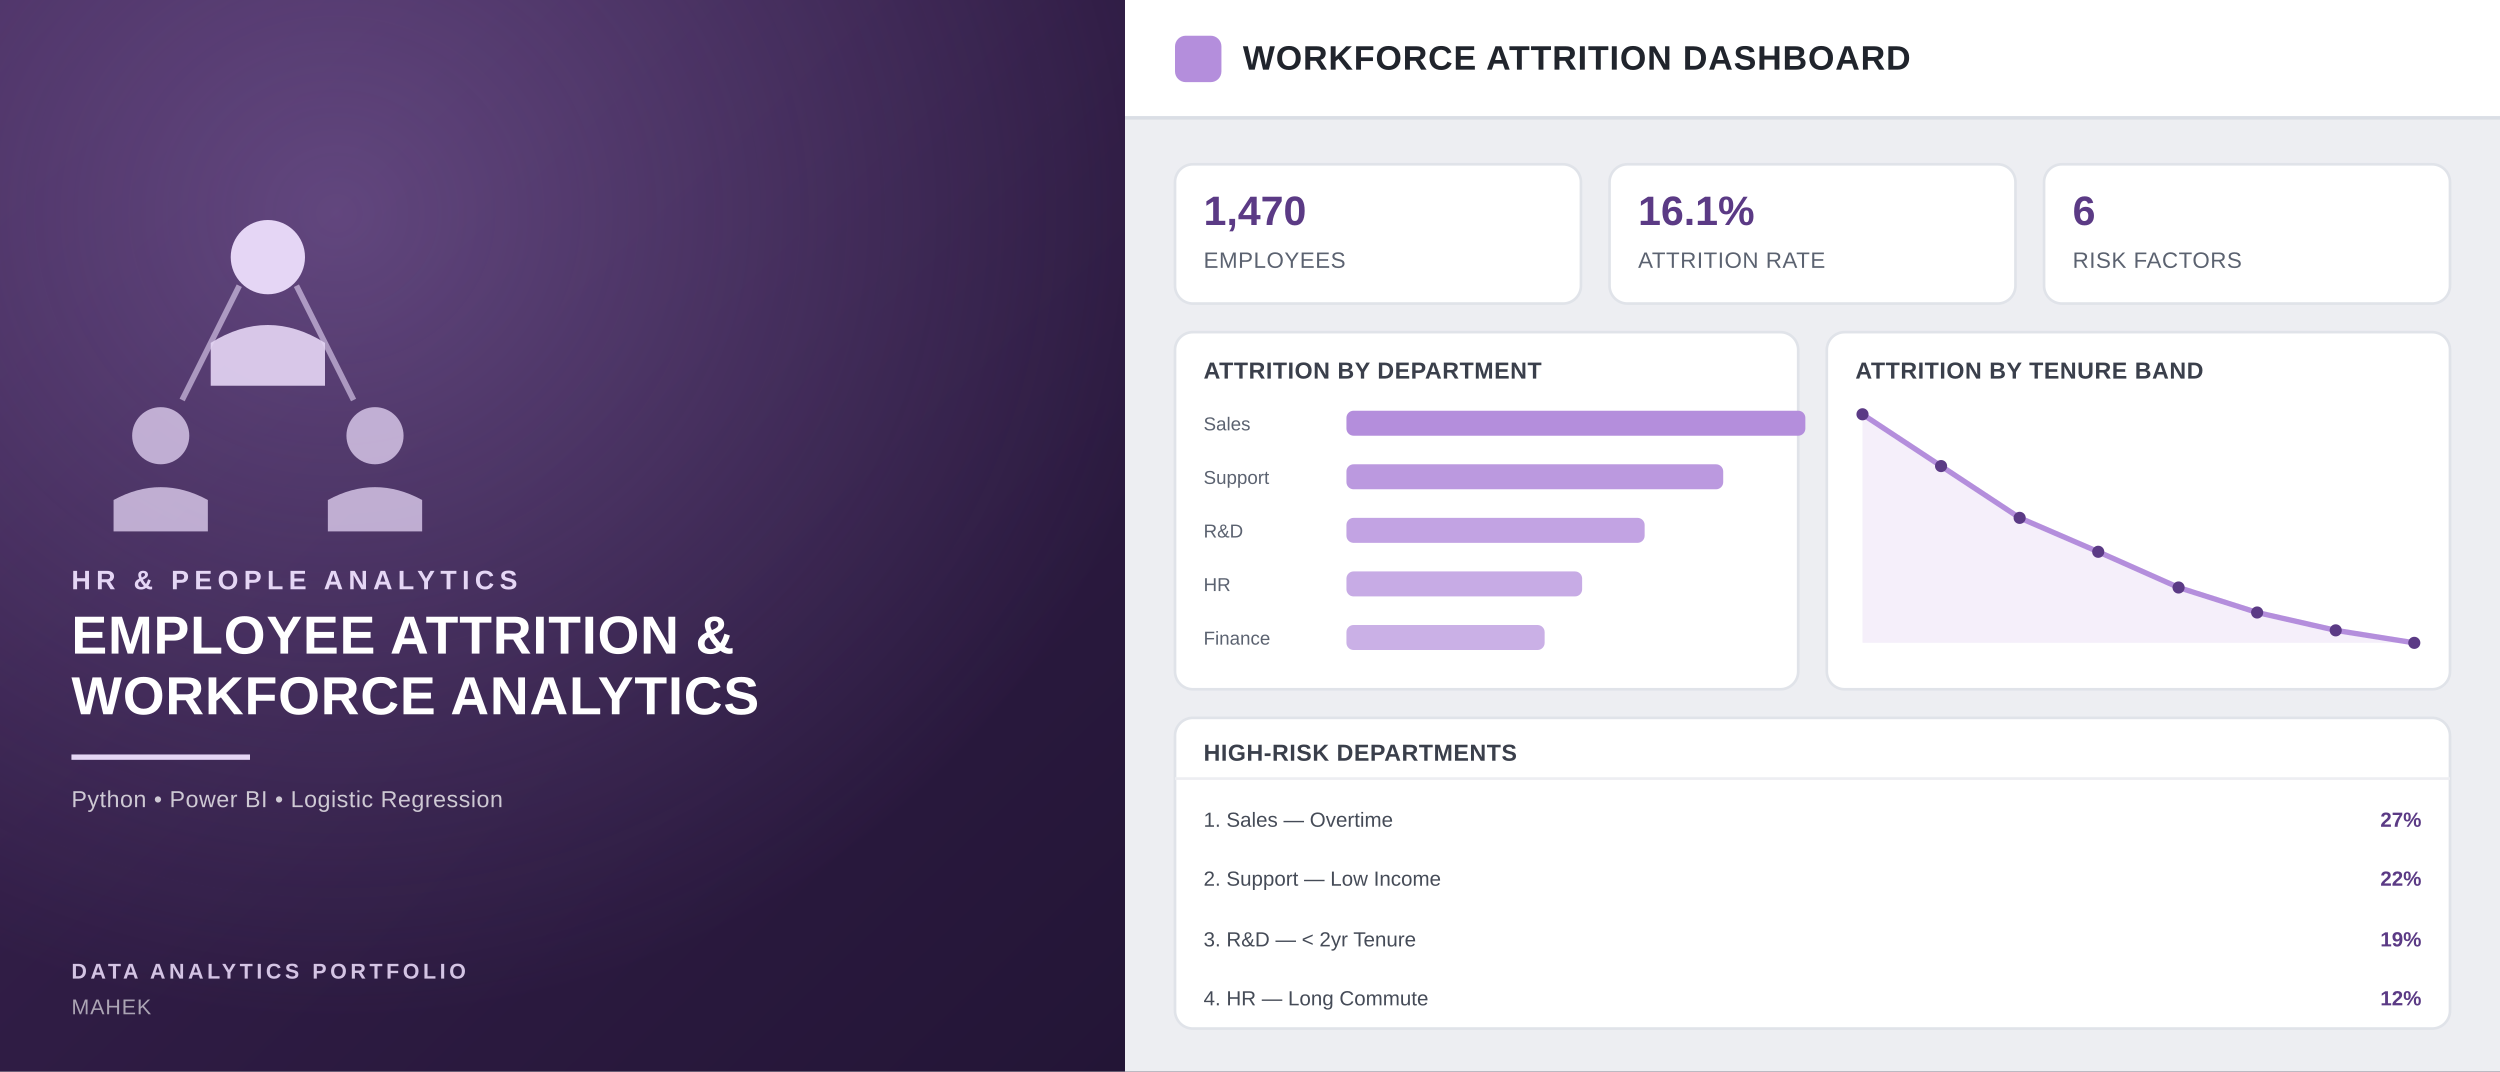
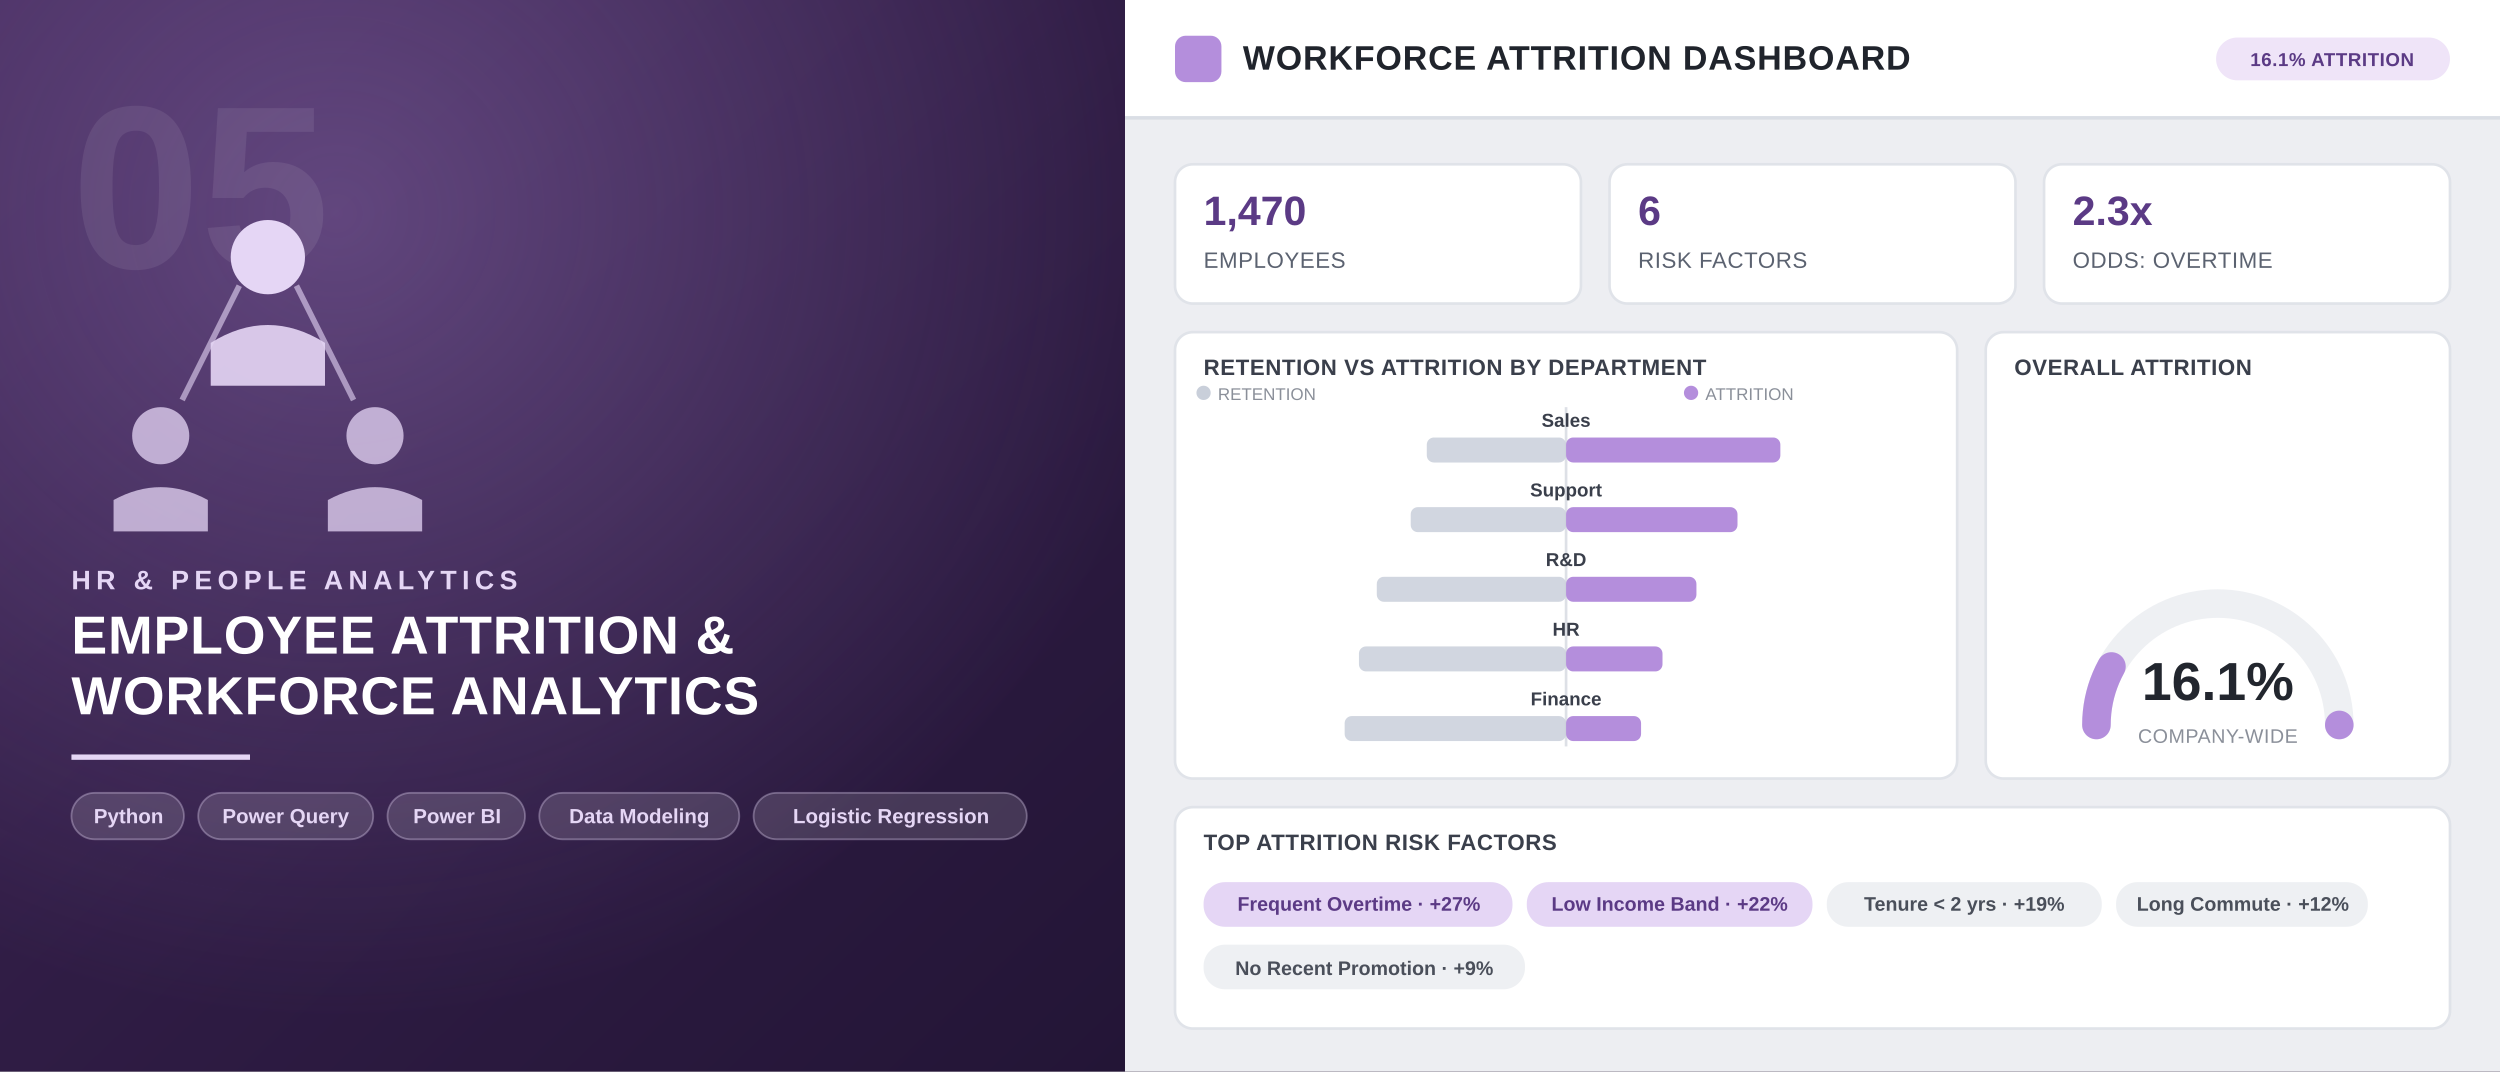
<svg xmlns="http://www.w3.org/2000/svg" viewBox="0 0 1400 600" font-family="Arial, Helvetica, sans-serif">
  <defs>
-     <linearGradient id="leftGrad" x1="0%" y1="0%" x2="100%" y2="100%">
+     <linearGradient id="leftGrad05" x1="0%" y1="0%" x2="100%" y2="100%">
      <stop offset="0%" stop-color="#3B2352" />
      <stop offset="100%" stop-color="#231536" />
    </linearGradient>
-     <radialGradient id="glow" cx="30%" cy="20%" r="75%">
+     <radialGradient id="glow05" cx="30%" cy="20%" r="75%">
      <stop offset="0%" stop-color="#B48EDC" stop-opacity="0.35" />
      <stop offset="100%" stop-color="#B48EDC" stop-opacity="0" />
    </radialGradient>
  </defs>
  <rect x="0" y="0" width="1400" height="600" fill="#231536" />
-   <rect x="0" y="0" width="630" height="600" fill="url(#leftGrad)" />
-   <rect x="0" y="0" width="630" height="600" fill="url(#glow)" />
+   <rect x="0" y="0" width="630" height="600" fill="url(#leftGrad05)" />
+   <rect x="0" y="0" width="630" height="600" fill="url(#glow05)" />
+   <text x="40" y="150" font-size="130" font-weight="800" fill="#FFFFFF" opacity="0.08">05</text>
  <g transform="translate(150,200) scale(0.8)">
    <g>
      <circle cx="0" cy="-70" r="26" fill="#E5D6F5" />
      <path d="M -40 -10 Q 0 -35 40 -10 L 40 20 L -40 20 Z" fill="#E5D6F5" opacity="0.9" />
      <circle cx="-75" cy="55" r="20" fill="#E5D6F5" opacity="0.75" />
      <path d="M -108 100 Q -75 82 -42 100 L -42 122 L -108 122 Z" fill="#E5D6F5" opacity="0.75" />
      <circle cx="75" cy="55" r="20" fill="#E5D6F5" opacity="0.75" />
      <path d="M 42 100 Q 75 82 108 100 L 108 122 L 42 122 Z" fill="#E5D6F5" opacity="0.75" />
      <line x1="-20" y1="-50" x2="-60" y2="30" stroke="#E5D6F5" stroke-width="4" opacity="0.6" />
      <line x1="20" y1="-50" x2="60" y2="30" stroke="#E5D6F5" stroke-width="4" opacity="0.6" />
    </g>
  </g>
  <text x="40" y="330" font-size="15" font-weight="700" letter-spacing="3" fill="#E5D6F5">HR &amp; PEOPLE ANALYTICS</text>
  <text x="40" y="366" font-size="30" font-weight="800" fill="#FFFFFF" letter-spacing="0.5">EMPLOYEE ATTRITION &amp;</text>
  <text x="40" y="400" font-size="30" font-weight="800" fill="#FFFFFF" letter-spacing="0.5">WORKFORCE ANALYTICS</text>
  <line x1="40" y1="424" x2="140" y2="424" stroke="#E5D6F5" stroke-width="3" />
-   <text x="40" y="452" font-size="13" fill="#FFFFFF" opacity="0.75" letter-spacing="0.3">Python   •   Power BI   •   Logistic Regression</text>
-   <text x="40" y="548" font-size="12" font-weight="700" letter-spacing="2" fill="#E5D6F5" opacity="0.9">DATA ANALYTICS PORTFOLIO</text>
-   <text x="40" y="568" font-size="12" fill="#FFFFFF" opacity="0.6" letter-spacing="0.5">MAHEK</text>
+   <rect x="40" y="444" width="63" height="26" rx="13" fill="#FFFFFF" fill-opacity="0.14" stroke="#E5D6F5" stroke-opacity="0.35" stroke-width="1" />
+   <text x="72" y="461" font-family="Arial, Helvetica, sans-serif" font-size="11.5" font-weight="700" fill="#E5D6F5" text-anchor="middle">Python</text>
+   <rect x="111" y="444" width="98" height="26" rx="13" fill="#FFFFFF" fill-opacity="0.14" stroke="#E5D6F5" stroke-opacity="0.35" stroke-width="1" />
+   <text x="160" y="461" font-family="Arial, Helvetica, sans-serif" font-size="11.5" font-weight="700" fill="#E5D6F5" text-anchor="middle">Power Query</text>
+   <rect x="217" y="444" width="77" height="26" rx="13" fill="#FFFFFF" fill-opacity="0.14" stroke="#E5D6F5" stroke-opacity="0.35" stroke-width="1" />
+   <text x="256" y="461" font-family="Arial, Helvetica, sans-serif" font-size="11.5" font-weight="700" fill="#E5D6F5" text-anchor="middle">Power BI</text>
+   <rect x="302" y="444" width="112" height="26" rx="13" fill="#FFFFFF" fill-opacity="0.14" stroke="#E5D6F5" stroke-opacity="0.35" stroke-width="1" />
+   <text x="358" y="461" font-family="Arial, Helvetica, sans-serif" font-size="11.5" font-weight="700" fill="#E5D6F5" text-anchor="middle">Data Modeling</text>
+   <rect x="422" y="444" width="153" height="26" rx="13" fill="#FFFFFF" fill-opacity="0.14" stroke="#E5D6F5" stroke-opacity="0.35" stroke-width="1" />
+   <text x="499" y="461" font-family="Arial, Helvetica, sans-serif" font-size="11.5" font-weight="700" fill="#E5D6F5" text-anchor="middle">Logistic Regression</text>
  <rect x="630" y="0" width="770" height="600" fill="#EDEEF2" />
  <rect x="630" y="0" width="770" height="66" fill="#FFFFFF" />
  <line x1="630" y1="66" x2="1400" y2="66" stroke="#DADEE5" stroke-width="2" />
  <rect x="658" y="20" width="26" height="26" rx="6" fill="#B48EDC" />
  <text x="696" y="39" font-family="Arial, Helvetica, sans-serif" font-size="19" font-weight="700" fill="#20242C" letter-spacing="0.5">WORKFORCE ATTRITION DASHBOARD</text>
+   <rect x="1241" y="21" width="131" height="24" rx="12" fill="#EFE4F8" />
+   <text x="1306" y="37" font-family="Arial, Helvetica, sans-serif" font-size="10.5" font-weight="700" fill="#5B3A85" text-anchor="middle" letter-spacing="0.3">16.1% ATTRITION</text>
  <rect x="658.0" y="92" width="227.333" height="78" rx="10" fill="#FFFFFF" stroke="#E0E3E9" stroke-width="1.5" />
  <text x="674.0" y="126" font-family="Arial, Helvetica, sans-serif" font-size="23" font-weight="800" fill="#5B3A85">1,470</text>
  <text x="674.0" y="150" font-family="Arial, Helvetica, sans-serif" font-size="12.5" fill="#5B6270" letter-spacing="0.3">EMPLOYEES</text>
  <rect x="901.333" y="92" width="227.333" height="78" rx="10" fill="#FFFFFF" stroke="#E0E3E9" stroke-width="1.5" />
-   <text x="917.333" y="126" font-family="Arial, Helvetica, sans-serif" font-size="23" font-weight="800" fill="#5B3A85">16.1%</text>
-   <text x="917.333" y="150" font-family="Arial, Helvetica, sans-serif" font-size="12.5" fill="#5B6270" letter-spacing="0.3">ATTRITION RATE</text>
+   <text x="917.333" y="126" font-family="Arial, Helvetica, sans-serif" font-size="23" font-weight="800" fill="#5B3A85">6</text>
+   <text x="917.333" y="150" font-family="Arial, Helvetica, sans-serif" font-size="12.5" fill="#5B6270" letter-spacing="0.3">RISK FACTORS</text>
  <rect x="1144.667" y="92" width="227.333" height="78" rx="10" fill="#FFFFFF" stroke="#E0E3E9" stroke-width="1.5" />
-   <text x="1160.667" y="126" font-family="Arial, Helvetica, sans-serif" font-size="23" font-weight="800" fill="#5B3A85">6</text>
-   <text x="1160.667" y="150" font-family="Arial, Helvetica, sans-serif" font-size="12.5" fill="#5B6270" letter-spacing="0.3">RISK FACTORS</text>
-   <rect x="658" y="186" width="349.0" height="200" rx="10" fill="#FFFFFF" stroke="#E0E3E9" stroke-width="1.5" />
-   <text x="674" y="212" font-family="Arial, Helvetica, sans-serif" font-size="13" font-weight="700" fill="#3A3F4B" letter-spacing="0.3">ATTRITION BY DEPARTMENT</text>
-   <text x="674" y="241.0" font-family="Arial, Helvetica, sans-serif" font-size="10.5" fill="#5B6270">Sales</text>
-   <rect x="754" y="230.0" width="257" height="14" rx="4" fill="#B48EDC" opacity="1.00" />
-   <text x="674" y="271.0" font-family="Arial, Helvetica, sans-serif" font-size="10.5" fill="#5B6270">Support</text>
-   <rect x="754" y="260.0" width="211" height="14" rx="4" fill="#B48EDC" opacity="0.90" />
-   <text x="674" y="301.0" font-family="Arial, Helvetica, sans-serif" font-size="10.5" fill="#5B6270">R&amp;D</text>
-   <rect x="754" y="290.0" width="167" height="14" rx="4" fill="#B48EDC" opacity="0.81" />
-   <text x="674" y="331.0" font-family="Arial, Helvetica, sans-serif" font-size="10.5" fill="#5B6270">HR</text>
-   <rect x="754" y="320.0" width="132" height="14" rx="4" fill="#B48EDC" opacity="0.74" />
-   <text x="674" y="361.0" font-family="Arial, Helvetica, sans-serif" font-size="10.5" fill="#5B6270">Finance</text>
-   <rect x="754" y="350.0" width="111" height="14" rx="4" fill="#B48EDC" opacity="0.70" />
-   <rect x="1023.0" y="186" width="349.0" height="200" rx="10" fill="#FFFFFF" stroke="#E0E3E9" stroke-width="1.5" />
-   <text x="1039.0" y="212" font-family="Arial, Helvetica, sans-serif" font-size="13" font-weight="700" fill="#3A3F4B" letter-spacing="0.3">ATTRITION BY TENURE BAND</text>
-   <polyline points="1043,360 1043,232 1087,261 1131,290 1175,309 1220,329 1264,343 1308,353 1352,360 1352,360" fill="#B48EDC" opacity="0.14" />
-   <polyline points="1043,232 1087,261 1131,290 1175,309 1220,329 1264,343 1308,353 1352,360" fill="none" stroke="#B48EDC" stroke-width="3" stroke-linecap="round" stroke-linejoin="round" />
-   <circle cx="1043" cy="232" r="3.4" fill="#5B3A85" />
-   <circle cx="1087" cy="261" r="3.4" fill="#5B3A85" />
-   <circle cx="1131" cy="290" r="3.4" fill="#5B3A85" />
-   <circle cx="1175" cy="309" r="3.4" fill="#5B3A85" />
-   <circle cx="1220" cy="329" r="3.4" fill="#5B3A85" />
-   <circle cx="1264" cy="343" r="3.4" fill="#5B3A85" />
-   <circle cx="1308" cy="353" r="3.4" fill="#5B3A85" />
-   <circle cx="1352" cy="360" r="3.4" fill="#5B3A85" />
-   <rect x="658" y="402" width="714" height="174" rx="10" fill="#FFFFFF" stroke="#E0E3E9" stroke-width="1.5" />
-   <text x="674" y="426" font-family="Arial, Helvetica, sans-serif" font-size="13" font-weight="700" fill="#3A3F4B" letter-spacing="0.3">HIGH-RISK DEPARTMENTS</text>
-   <line x1="658" y1="436" x2="1372" y2="436" stroke="#EDEEF2" stroke-width="1.5" />
-   <text x="674" y="463" font-family="Arial, Helvetica, sans-serif" font-size="11.5" fill="#454B57">1.  Sales — Overtime</text>
-   <text x="1356" y="463" font-family="Arial, Helvetica, sans-serif" font-size="11.5" font-weight="700" fill="#5B3A85" text-anchor="end">27%</text>
-   <text x="674" y="496" font-family="Arial, Helvetica, sans-serif" font-size="11.5" fill="#454B57">2.  Support — Low Income</text>
-   <text x="1356" y="496" font-family="Arial, Helvetica, sans-serif" font-size="11.5" font-weight="700" fill="#5B3A85" text-anchor="end">22%</text>
-   <text x="674" y="530" font-family="Arial, Helvetica, sans-serif" font-size="11.5" fill="#454B57">3.  R&amp;D — &lt; 2yr Tenure</text>
-   <text x="1356" y="530" font-family="Arial, Helvetica, sans-serif" font-size="11.5" font-weight="700" fill="#5B3A85" text-anchor="end">19%</text>
-   <text x="674" y="563" font-family="Arial, Helvetica, sans-serif" font-size="11.5" fill="#454B57">4.  HR — Long Commute</text>
-   <text x="1356" y="563" font-family="Arial, Helvetica, sans-serif" font-size="11.5" font-weight="700" fill="#5B3A85" text-anchor="end">12%</text>
+   <text x="1160.667" y="126" font-family="Arial, Helvetica, sans-serif" font-size="23" font-weight="800" fill="#5B3A85">2.3x</text>
+   <text x="1160.667" y="150" font-family="Arial, Helvetica, sans-serif" font-size="12.5" fill="#5B6270" letter-spacing="0.3">ODDS: OVERTIME</text>
+   <rect x="658" y="186" width="438" height="250" rx="10" fill="#FFFFFF" stroke="#E0E3E9" stroke-width="1.5" />
+   <text x="674" y="210" font-family="Arial, Helvetica, sans-serif" font-size="12.5" font-weight="700" fill="#3A3F4B" letter-spacing="0.3">RETENTION VS ATTRITION BY DEPARTMENT</text>
+   <line x1="877.0" y1="228" x2="877.0" y2="418" stroke="#DDE0E6" stroke-width="1.5" />
+   <circle cx="674" cy="220" r="4" fill="#C9CFDA" />
+   <text x="682" y="224" font-family="Arial, Helvetica, sans-serif" font-size="9.5" fill="#8A8F99">RETENTION</text>
+   <circle cx="947.0" cy="220" r="4" fill="#B48EDC" />
+   <text x="955.0" y="224" font-family="Arial, Helvetica, sans-serif" font-size="9.5" fill="#8A8F99">ATTRITION</text>
+   <text x="877.0" y="239" font-family="Arial, Helvetica, sans-serif" font-size="10.5" font-weight="700" fill="#3A3F4B" text-anchor="middle">Sales</text>
+   <rect x="799" y="245" width="78" height="14" rx="4" fill="#C9CFDA" opacity="0.85" />
+   <rect x="877" y="245" width="120" height="14" rx="4" fill="#B48EDC" />
+   <text x="877.0" y="278" font-family="Arial, Helvetica, sans-serif" font-size="10.5" font-weight="700" fill="#3A3F4B" text-anchor="middle">Support</text>
+   <rect x="790" y="284" width="87" height="14" rx="4" fill="#C9CFDA" opacity="0.85" />
+   <rect x="877" y="284" width="96" height="14" rx="4" fill="#B48EDC" />
+   <text x="877.0" y="317" font-family="Arial, Helvetica, sans-serif" font-size="10.5" font-weight="700" fill="#3A3F4B" text-anchor="middle">R&amp;D</text>
+   <rect x="771" y="323" width="106" height="14" rx="4" fill="#C9CFDA" opacity="0.85" />
+   <rect x="877" y="323" width="73" height="14" rx="4" fill="#B48EDC" />
+   <text x="877.0" y="356" font-family="Arial, Helvetica, sans-serif" font-size="10.5" font-weight="700" fill="#3A3F4B" text-anchor="middle">HR</text>
+   <rect x="761" y="362" width="116" height="14" rx="4" fill="#C9CFDA" opacity="0.85" />
+   <rect x="877" y="362" width="54" height="14" rx="4" fill="#B48EDC" />
+   <text x="877.0" y="395" font-family="Arial, Helvetica, sans-serif" font-size="10.5" font-weight="700" fill="#3A3F4B" text-anchor="middle">Finance</text>
+   <rect x="753" y="401" width="124" height="14" rx="4" fill="#C9CFDA" opacity="0.85" />
+   <rect x="877" y="401" width="42" height="14" rx="4" fill="#B48EDC" />
+   <rect x="1112" y="186" width="260" height="250" rx="10" fill="#FFFFFF" stroke="#E0E3E9" stroke-width="1.5" />
+   <text x="1128" y="210" font-family="Arial, Helvetica, sans-serif" font-size="12.5" font-weight="700" fill="#3A3F4B" letter-spacing="0.3">OVERALL ATTRITION</text>
+   <path d="M 1174.0 406 A 68 68 0 0 1 1310.0 406" fill="none" stroke="#EEF0F3" stroke-width="16" stroke-linecap="round" />
+   <path d="M 1174.0 406 A 68 68 0 0 1 1310.0 406" fill="none" stroke="#B48EDC" stroke-width="16" stroke-linecap="round" stroke-dasharray="34.2 179.4" />
+   <text x="1242.0" y="392" font-family="Arial, Helvetica, sans-serif" font-size="30" font-weight="800" fill="#22262E" text-anchor="middle">16.1%</text>
+   <text x="1242.0" y="416" font-family="Arial, Helvetica, sans-serif" font-size="11" fill="#8A8F99" text-anchor="middle" letter-spacing="0.3">COMPANY-WIDE</text>
+   <rect x="658" y="452" width="714" height="124" rx="10" fill="#FFFFFF" stroke="#E0E3E9" stroke-width="1.5" />
+   <text x="674" y="476" font-family="Arial, Helvetica, sans-serif" font-size="12.5" font-weight="700" fill="#3A3F4B" letter-spacing="0.3">TOP ATTRITION RISK FACTORS</text>
+   <rect x="674" y="494" width="173" height="25" rx="12" fill="#E5D6F5" />
+   <text x="761" y="510" font-family="Arial, Helvetica, sans-serif" font-size="11" font-weight="700" fill="#5B3A85" text-anchor="middle">Frequent Overtime · +27%</text>
+   <rect x="855" y="494" width="160" height="25" rx="12" fill="#E5D6F5" />
+   <text x="935" y="510" font-family="Arial, Helvetica, sans-serif" font-size="11" font-weight="700" fill="#5B3A85" text-anchor="middle">Low Income Band · +22%</text>
+   <rect x="1023" y="494" width="154" height="25" rx="12" fill="#EEF0F3" />
+   <text x="1100" y="510" font-family="Arial, Helvetica, sans-serif" font-size="11" font-weight="700" fill="#4A4F5A" text-anchor="middle">Tenure &lt; 2 yrs · +19%</text>
+   <rect x="1185" y="494" width="141" height="25" rx="12" fill="#EEF0F3" />
+   <text x="1256" y="510" font-family="Arial, Helvetica, sans-serif" font-size="11" font-weight="700" fill="#4A4F5A" text-anchor="middle">Long Commute · +12%</text>
+   <rect x="674" y="529" width="180" height="25" rx="12" fill="#EEF0F3" />
+   <text x="764" y="546" font-family="Arial, Helvetica, sans-serif" font-size="11" font-weight="700" fill="#4A4F5A" text-anchor="middle">No Recent Promotion · +9%</text>
</svg>
